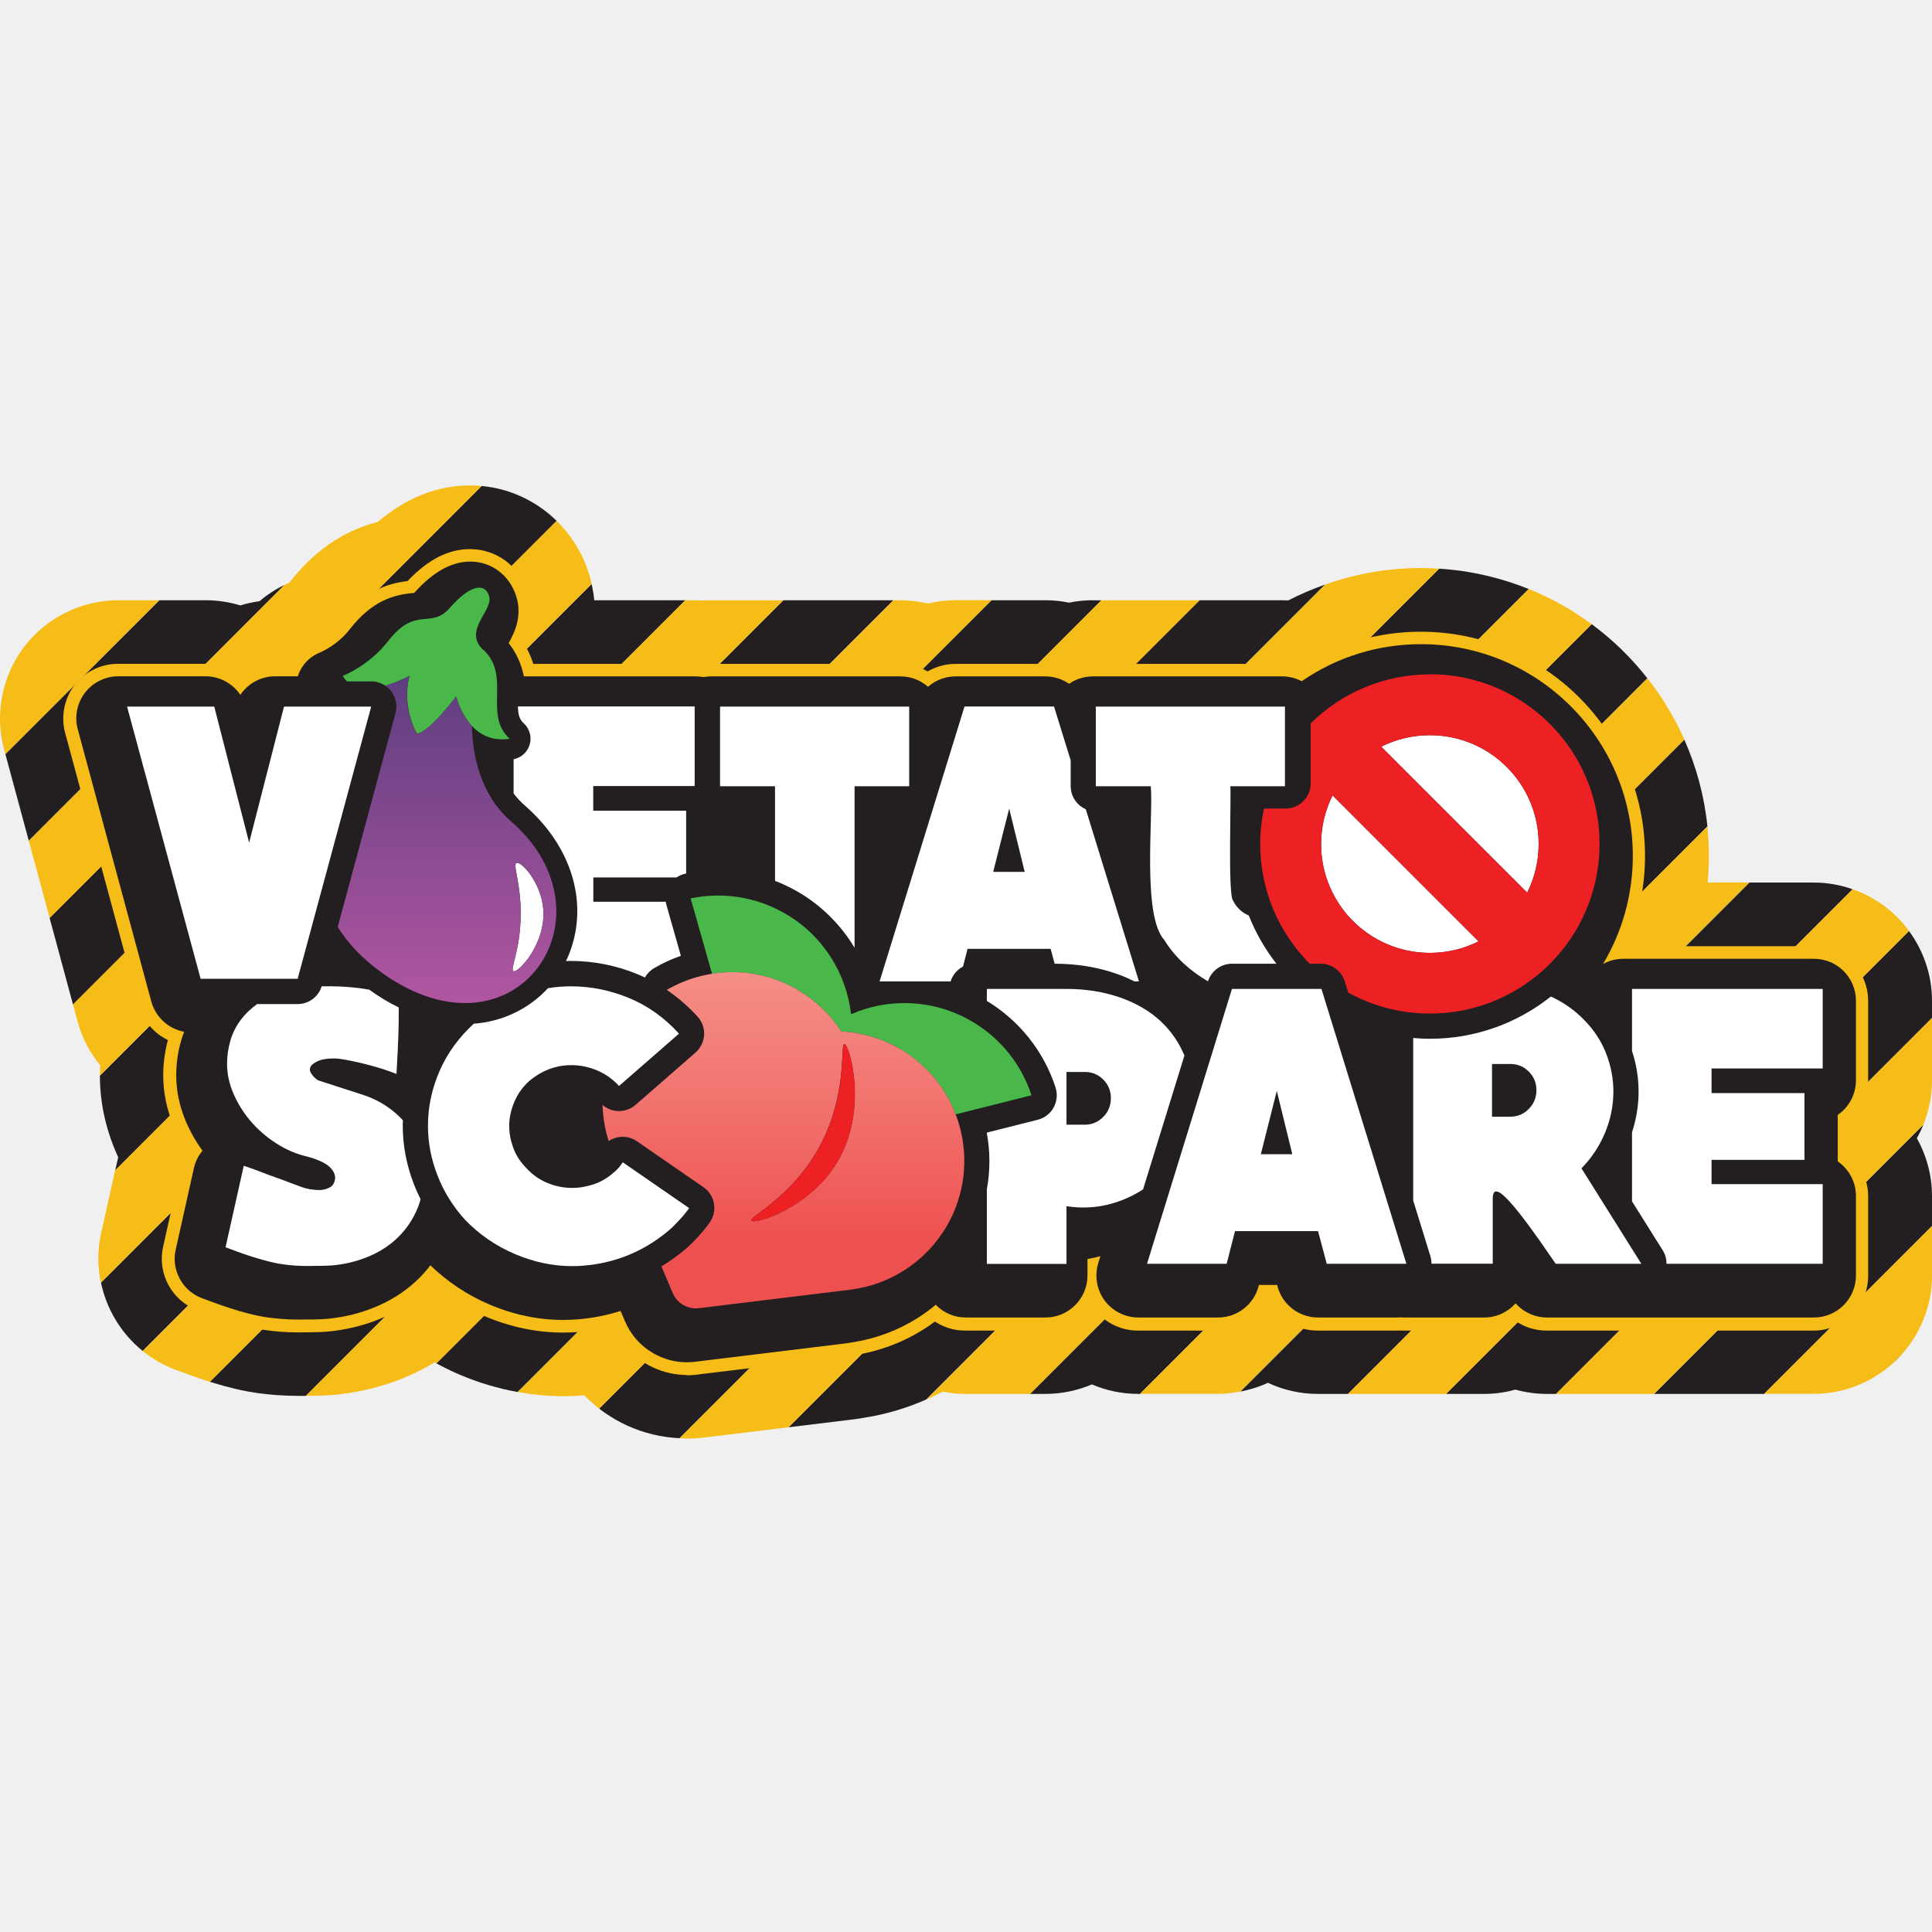
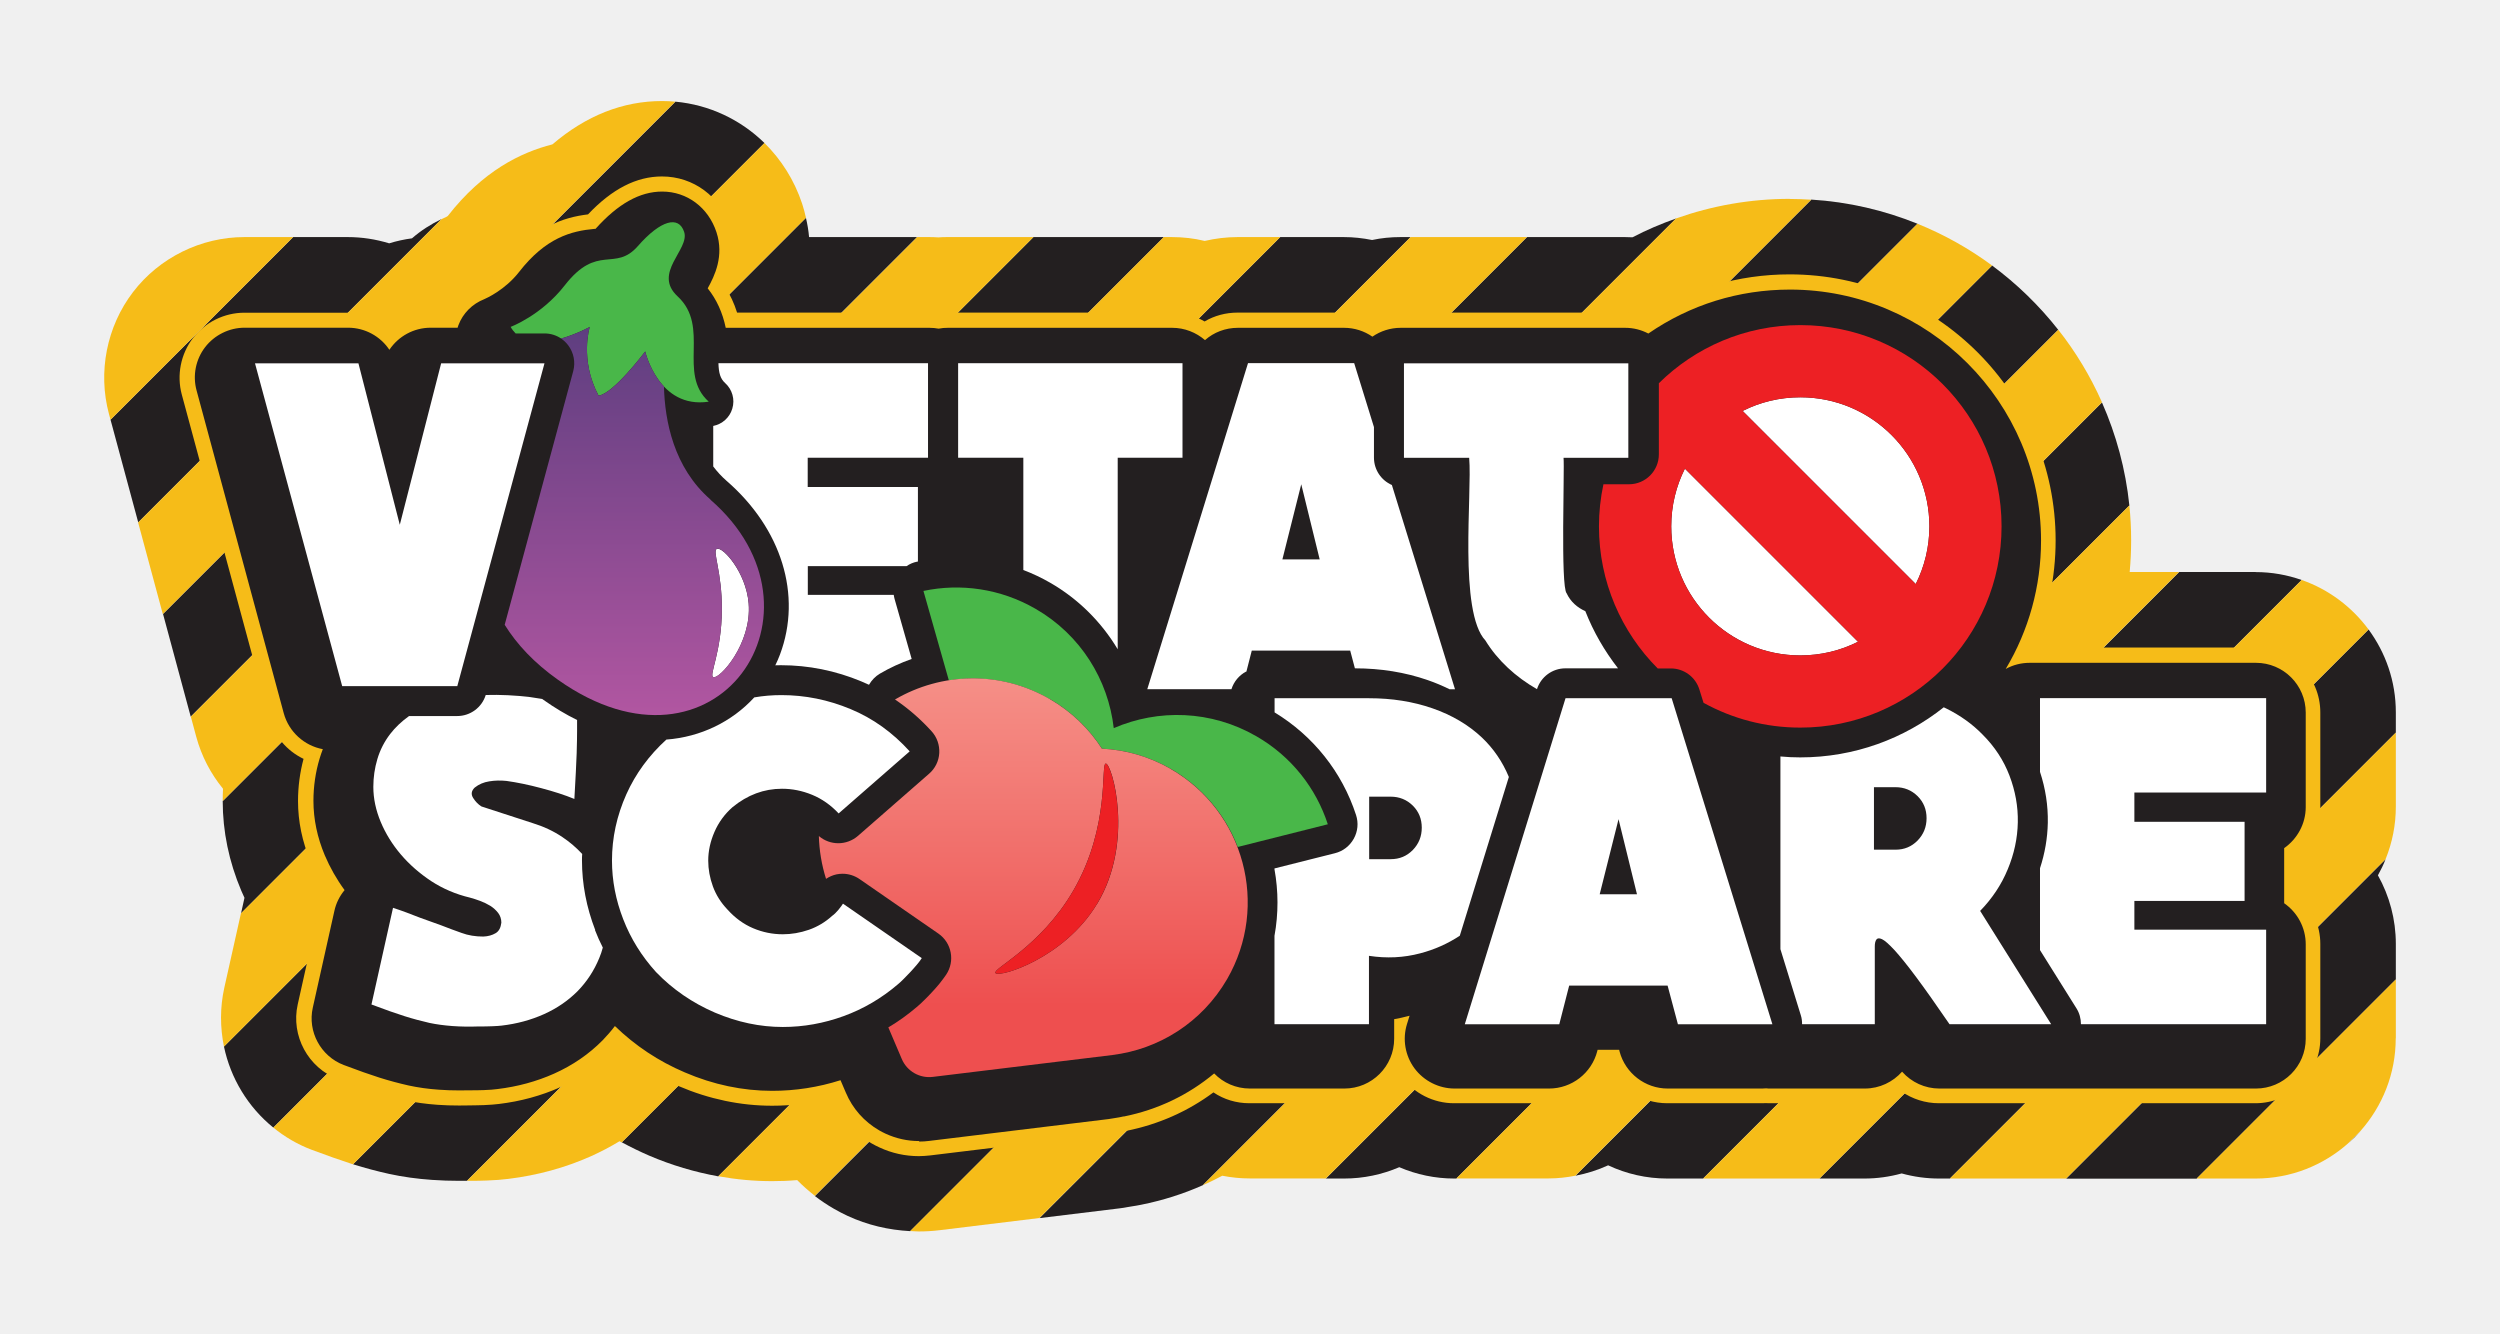
- <svg xmlns="http://www.w3.org/2000/svg" version="1.1" viewBox="0 0 215.43 215.43">
+ <svg xmlns="http://www.w3.org/2000/svg" id="Layer_1" version="1.1" viewBox="0 0 240 128">
  <defs>
    <style>
-       .cls-1 {
+       .st0 {
        fill: #49b749;
      }

-       .cls-2 {
-         fill: url(#linear-gradient-2);
+       .st1 {
+         fill: url(#linear-gradient1);
      }

-       .cls-3 {
+       .st2 {
        fill: #231f20;
      }

-       .cls-4 {
+       .st3 {
+         fill: #231f20;
+       }
+ 
+       .st4 {
        fill: url(#linear-gradient);
      }

-       .cls-5 {
+       .st5 {
        fill: #fff;
      }

-       .cls-6 {
+       .st6 {
        fill: #ed2024;
      }

-       .cls-7 {
+       .st7 {
        fill: #f6bc18;
      }
    </style>
-     <linearGradient id="linear-gradient" x1="87.36" y1="108.41" x2="87.36" y2="145.9" gradientUnits="userSpaceOnUse">
+     <linearGradient id="linear-gradient" x1="99.22" y1="65.12" x2="99.22" y2="103.41" gradientUnits="userSpaceOnUse">
      <stop offset="0" stop-color="#f58f87" />
      <stop offset=".43" stop-color="#f16f6b" />
      <stop offset=".82" stop-color="#ee4f4f" />
    </linearGradient>
-     <linearGradient id="linear-gradient-2" x1="49.85" y1="111.85" x2="49.85" y2="75.37" gradientUnits="userSpaceOnUse">
+     <linearGradient id="linear-gradient1" x1="60.91" y1="68.64" x2="60.91" y2="31.38" gradientUnits="userSpaceOnUse">
      <stop offset="0" stop-color="#b156a1" />
      <stop offset="1" stop-color="#5e3e80" />
    </linearGradient>
  </defs>
  <g>
-     <g id="Artwork">
-       <g>
-         <path class="cls-3" d="M177.48,69.6l-89.55,89.55,7.54-.92c.25-.03.5-.07.74-.12.11-.02.47-.08.47-.08.26-.04.51-.08.83-.15,1.99-.4,3.93-1.01,5.77-1.83l80.41-80.42c-1.79-2.28-3.88-4.32-6.22-6.04Z" />
-         <path class="cls-3" d="M143.66,66.95c-.24-.01-.48-.02-.72-.02h-9.2l-85.09,85.09c.84.45,1.69.87,2.57,1.25,2.13.91,4.3,1.55,6.5,1.95l90.04-90.04c-1.4.5-2.78,1.08-4.11,1.77Z" />
-         <path class="cls-3" d="M160.47,63.41l-93.66,93.66c.57.44,1.17.84,1.8,1.21.42.24.85.46,1.28.66,1.87.86,3.84,1.33,5.88,1.43l94.69-94.69c-3.12-1.26-6.48-2.05-9.99-2.27Z" />
-         <path class="cls-3" d="M215.43,111.6c0-2.91-.96-5.6-2.57-7.79l-51.62,51.62h4.22c1.2,0,2.38-.16,3.51-.48,1.13.31,2.31.48,3.51.48h1.03l41.92-41.92v-1.91Z" />
-         <path class="cls-3" d="M202.25,98.41h-7.18l-56.76,56.76c1.07-.21,2.11-.53,3.07-.98,1.71.8,3.6,1.24,5.57,1.24h3.36l56.27-56.27c-1.36-.48-2.81-.75-4.33-.75Z" />
-         <path class="cls-3" d="M187.81,82.47l-72.96,72.96h1.71c1.84,0,3.59-.38,5.19-1.06,1.62.69,3.38,1.06,5.17,1.06h.2l63.27-63.27c-.35-3.42-1.24-6.67-2.58-9.69Z" />
-         <path class="cls-3" d="M76.42,66.93h-10.16c-.05-.61-.16-1.21-.29-1.81L11.14,119.94c0,2.86.59,5.69,1.74,8.42.1.23.2.45.3.68l-.33,1.46,63.57-63.57Z" />
-         <path class="cls-3" d="M121.86,66.93c-.9,0-1.79.09-2.66.27-.87-.18-1.76-.27-2.66-.27h-5.98L23.4,154.08c1.13.35,2.26.66,3.42.92,1.26.27,2.61.46,4.02.56.84.06,1.7.09,2.55.09.24,0,.48,0,.72,0l88.71-88.71h-.96Z" />
-         <path class="cls-3" d="M215.43,136.71v-3.34c0-2.29-.6-4.5-1.69-6.45.28-.49.52-1,.73-1.52l-30.03,30.03h12.27l18.72-18.72Z" />
-         <path class="cls-3" d="M212.12,150.95l-1.16,1.16c.41-.36.8-.75,1.16-1.16Z" />
-         <path class="cls-3" d="M62.07,58.08c-2.24-2.19-5.17-3.6-8.37-3.89L5.53,102.35l2.61,9.66,53.93-53.93Z" />
-         <path class="cls-3" d="M87.35,66.93L11.26,143.02c.62,2.98,2.26,5.69,4.65,7.62l83.71-83.71h-12.27Z" />
-         <path class="cls-3" d="M31.72,65.23c-1.01.48-1.95,1.09-2.78,1.81-.73.1-1.45.25-2.14.47-1.24-.38-2.55-.58-3.89-.58h-5.14L.6,84.09l2.61,9.66,28.51-28.51Z" />
-       </g>
-       <g>
-         <path class="cls-7" d="M190.41,98.41c.09-.99.14-1.98.14-2.98,0-1.11-.06-2.2-.17-3.28l-63.27,63.27h8.68c.86,0,1.69-.1,2.51-.26l56.76-56.76h-4.65Z" />
-         <path class="cls-7" d="M183.7,75.64l-80.41,80.42c.62-.27,1.23-.57,1.83-.89.84.17,1.7.26,2.57.26h7.17l72.96-72.96c-1.09-2.45-2.47-4.74-4.11-6.82Z" />
-         <path class="cls-7" d="M214.47,125.4c.62-1.54.96-3.21.96-4.93v-6.96l-41.92,41.92h10.93l30.03-30.03Z" />
-         <path class="cls-7" d="M215.43,142.24v-5.54l-18.72,18.72h5.54c3.34,0,6.38-1.26,8.71-3.31l1.16-1.16c2.05-2.33,3.31-5.37,3.31-8.71Z" />
-         <path class="cls-7" d="M158.45,63.34c-3.68,0-7.28.63-10.68,1.84l-90.04,90.04c1.68.3,3.37.46,5.06.46.79,0,1.57-.03,2.36-.09.52.53,1.07,1.02,1.66,1.48l93.66-93.66c-.67-.04-1.34-.07-2.02-.07Z" />
-         <path class="cls-7" d="M206.58,99.16l-56.27,56.27h5.52c.13,0,.25,0,.38,0,.13,0,.25,0,.38,0h4.66l51.62-51.62c-1.56-2.13-3.74-3.76-6.28-4.65Z" />
-         <path class="cls-7" d="M170.47,65.68l-94.69,94.69c.27.01.54.04.82.04.65,0,1.3-.04,1.94-.12l9.39-1.14,89.55-89.55c-2.15-1.59-4.5-2.91-7.01-3.92Z" />
-         <path class="cls-7" d="M65.62,63.8c-.73-2.23-1.97-4.17-3.55-5.72L8.14,112.01l.51,1.89c.49,1.81,1.36,3.47,2.52,4.88-.02.38-.03.76-.03,1.14,0,0,0,.01,0,.02l54.83-54.83c-.1-.44-.21-.88-.35-1.32Z" />
-         <path class="cls-7" d="M13.18,66.93c-4.08,0-7.99,1.93-10.47,5.17-2.48,3.24-3.32,7.52-2.26,11.45l.15.54,17.16-17.16h-4.58Z" />
-         <path class="cls-7" d="M122.82,66.93l-88.71,88.71c.11,0,.21,0,.32,0,.52,0,1.03-.01,1.56-.03.8-.03,1.45-.08,2.04-.16,2.73-.33,5.33-1.04,7.75-2.13.93-.42,1.83-.89,2.69-1.41.07.04.14.07.21.11l85.09-85.09h-10.93Z" />
-         <path class="cls-7" d="M53.69,54.19c-.42-.04-.83-.06-1.26-.06-3.68,0-7.14,1.37-10.3,4.07-3,.76-6.54,2.51-9.83,6.72-.02.02-.06.05-.09.07-.17.07-.33.16-.5.24L3.21,93.75l2.33,8.61,48.16-48.16Z" />
-         <path class="cls-7" d="M79.29,66.93c-.29,0-.58,0-.87.03-.29-.02-.58-.03-.87-.03h-1.14l-63.57,63.57-1.57,7.02c-.41,1.86-.4,3.73-.02,5.51l76.09-76.09h-8.06Z" />
-         <path class="cls-7" d="M106.55,66.93c-1.05,0-2.09.12-3.09.37-1-.24-2.04-.37-3.08-.37h-.76L15.91,150.64c1.06.86,2.26,1.57,3.59,2.07,1.49.56,2.77,1.01,3.8,1.34.03.01.07.02.11.03l87.16-87.16h-4Z" />
-       </g>
-       <path class="cls-7" d="M76.59,153.32c-1.29,0-2.54-.28-3.72-.82-.26-.12-.5-.24-.72-.37-1.69-.97-2.98-2.44-3.74-4.23v-.02c-1.85.47-3.73.71-5.62.71-2.96,0-5.91-.62-8.78-1.84-2.15-.92-4.12-2.13-5.88-3.63-.09.1-.18.19-.27.29-1.4,1.43-3.09,2.58-5,3.44-1.78.8-3.71,1.32-5.75,1.57-.35.05-.81.08-1.41.11-.46.02-.93.02-1.42.03-.28,0-.6.01-.91.01-.69,0-1.38-.02-2.05-.07-1.07-.08-2.09-.22-3.02-.42-.95-.21-1.92-.47-2.89-.78-.91-.29-2.06-.69-3.43-1.21-2.82-1.07-4.45-4.09-3.8-7.03l2.03-9.09c.13-.57.34-1.12.62-1.64-.56-.87-1.05-1.79-1.45-2.73-.78-1.85-1.18-3.76-1.18-5.67,0-1.35.18-2.68.52-3.96-1.58-.76-2.79-2.18-3.26-3.91l-8.2-30.35c-.49-1.82-.1-3.8,1.04-5.3s2.96-2.39,4.84-2.39h9.72c1.44,0,2.81.5,3.89,1.4,1.08-.89,2.45-1.4,3.89-1.4h1.59c.63-1.18,1.67-2.1,2.93-2.58.01,0,1.55-.67,2.66-2.1,2.67-3.42,5.33-4.27,7.63-4.55,2.27-2.4,4.55-3.56,6.95-3.56,2.96,0,5.49,1.88,6.45,4.79.77,2.35.09,4.36-.51,5.6.48.74.85,1.54,1.13,2.41h18.06c.29,0,.58.02.87.06.29-.04.58-.06.87-.06h21.09c1.09,0,2.15.29,3.08.84.93-.54,1.99-.84,3.09-.84h9.98c.93,0,1.84.21,2.66.61.83-.4,1.73-.61,2.66-.61h21.09c.7,0,1.39.12,2.04.35,4.02-2.58,8.65-3.94,13.46-3.94,13.79,0,25.01,11.22,25.01,25.01,0,3.48-.73,6.91-2.12,10.06h20.9c3.36,0,6.1,2.74,6.1,6.1v8.88c0,1.74-.75,3.39-2.03,4.54v3.82c1.28,1.15,2.03,2.8,2.03,4.54v8.88c0,3.36-2.74,6.1-6.1,6.1h-29.76c-1.27,0-2.49-.39-3.51-1.11-1.02.72-2.24,1.11-3.51,1.11h-8.88c-.12,0-.25,0-.38-.01-.13,0-.26.01-.38.01h-8.88c-2.44,0-4.62-1.46-5.58-3.63h0c-.96,2.18-3.13,3.63-5.58,3.63h-8.88c-1.93,0-3.76-.93-4.91-2.48-.1-.13-.19-.26-.27-.4-1.08,1.73-3,2.88-5.18,2.88h-8.88c-1.22,0-2.39-.35-3.38-1.01-2.42,1.8-5.16,3.01-8.18,3.61-.22.04-.38.07-.54.1,0,0-.5.08-.62.1-.07.02-.23.04-.39.06l-16.9,2.06c-.36.04-.72.07-1.08.07Z" />
-       <g>
-         <path class="cls-3" d="M76.59,151.9c-1.08,0-2.14-.23-3.13-.69-.22-.1-.42-.21-.61-.31-1.42-.82-2.51-2.05-3.15-3.55l-.5-1.17c-2.09.66-4.25,1-6.42,1-2.77,0-5.53-.58-8.22-1.73-2.46-1.05-4.67-2.52-6.57-4.36-.36.47-.74.91-1.15,1.33-1.28,1.3-2.82,2.36-4.57,3.14-1.65.74-3.44,1.23-5.33,1.45-.33.04-.75.08-1.29.1-.44.02-.9.02-1.36.02-.31,0-.61.01-.91.01-.66,0-1.32-.02-1.95-.07-1.01-.07-1.96-.2-2.82-.39-.91-.2-1.84-.45-2.76-.75-.89-.28-2.01-.68-3.35-1.18-2.16-.82-3.42-3.14-2.91-5.4l2.03-9.09c.16-.72.49-1.39.96-1.95-.75-1.03-1.37-2.12-1.86-3.28-.71-1.67-1.07-3.4-1.07-5.12,0-1.35.19-2.69.58-3.97.09-.3.19-.6.31-.89-1.74-.32-3.19-1.62-3.67-3.38l-8.2-30.35c-.38-1.4-.08-2.92.8-4.07.88-1.15,2.27-1.84,3.72-1.84h9.72c1.6,0,3.04.81,3.89,2.07.85-1.27,2.29-2.07,3.89-2.07h2.52c.02-.07.05-.14.07-.21.42-1.13,1.31-2.03,2.44-2.46.21-.09,1.96-.87,3.27-2.56,2.51-3.22,4.9-3.86,7.11-4.06.03,0,.05,0,.08,0,2.11-2.36,4.17-3.5,6.27-3.5,2.34,0,4.34,1.5,5.1,3.82.73,2.24-.17,4.09-.83,5.27.84,1.06,1.4,2.29,1.7,3.71h19.15c.29,0,.58.03.87.08.29-.05.58-.08.87-.08h21.09c1.18,0,2.26.44,3.08,1.16.83-.73,1.92-1.16,3.09-1.16h9.98c.98,0,1.9.3,2.66.83.76-.53,1.69-.83,2.66-.83h21.09c.77,0,1.52.19,2.19.54,3.93-2.71,8.51-4.13,13.32-4.13,13.01,0,23.6,10.59,23.6,23.6,0,4.3-1.16,8.44-3.32,12.06.67-.37,1.44-.58,2.26-.58h21.26c2.58,0,4.68,2.1,4.68,4.68v8.88c0,1.56-.79,3-2.03,3.85v5.18c1.24.86,2.03,2.29,2.03,3.85v8.88c0,2.58-2.1,4.68-4.68,4.68h-29.76c-1.35,0-2.63-.58-3.51-1.58-.86.97-2.11,1.58-3.51,1.58h-8.88c-.12,0-.25,0-.38-.02-.13.01-.26.02-.38.02h-8.88c-2.12,0-3.98-1.43-4.52-3.47l-.04-.16h-2.03l-.03.11c-.53,2.07-2.39,3.52-4.53,3.52h-8.88c-1.48,0-2.89-.71-3.77-1.9-.88-1.19-1.14-2.75-.71-4.16l.24-.78s-.08.02-.11.03c-.44.12-.88.21-1.33.29v1.84c0,2.58-2.1,4.68-4.68,4.68h-8.88c-1.32,0-2.51-.54-3.36-1.42-2.42,2.03-5.31,3.41-8.47,4.04h-.07c-.14.04-.28.06-.42.09l-.29.05c-.1.02-.2.04-.3.05-.12.02-.24.04-.36.06l-16.89,2.06c-.3.04-.61.06-.91.06Z" />
-         <path class="cls-5" d="M203.24,119.15v-8.88h-21.26v6.93c.52,1.56.76,3.17.73,4.79-.03,1.44-.27,2.87-.73,4.27v7.7l3.43,5.47c.29.46.42.97.42,1.49h17.41v-8.88h-12.39v-2.71h10.36v-7.44h-10.36v-2.75h12.39Z" />
-         <path class="cls-5" d="M31.67,78.79h9.72l-8.2,30.35h-10.82l-8.2-30.35h9.72l3.89,15.17,3.89-15.17Z" />
-         <path class="cls-5" d="M147.35,110.27l9.47,30.65h-8.88l-.97-3.64h-9.26l-.93,3.64h-8.88l9.47-30.65h9.98ZM144.1,128.7l-1.73-7.06-1.78,7.06h3.51Z" />
-         <path class="cls-1" d="M53.91,72.49c-2.38-2.2,1.16-4.41.62-6.05-.51-1.56-2.21-1.13-4.36,1.33-2.15,2.46-3.78-.28-6.87,3.69-2.2,2.83-5.08,3.9-5.08,3.9.13.24.29.44.47.62h2.71c.56,0,1.11.17,1.56.48,1.48-.42,2.7-1.1,2.7-1.1,0,0-.97,3.08.82,6.46,1.39-.15,4.39-4.16,4.39-4.16,0,0,1.25,5.44,5.97,4.72-2.98-2.67.19-7.02-2.92-9.9Z" />
-         <path class="cls-5" d="M69.45,129.59c-.08.14-.23.33-.42.57-.2.24-.39.43-.59.57-.65.59-1.38,1.03-2.2,1.31-.82.28-1.63.42-2.45.42-.96,0-1.89-.19-2.79-.57-.9-.38-1.71-.96-2.41-1.75-.62-.65-1.08-1.37-1.37-2.18s-.44-1.61-.44-2.43c0-.9.2-1.8.59-2.71.39-.9.96-1.68,1.69-2.32,1.41-1.16,2.96-1.73,4.65-1.73.96,0,1.9.19,2.83.57.93.38,1.76.97,2.49,1.75l6.68-5.83c-1.61-1.78-3.46-3.1-5.56-3.97-2.1-.87-4.26-1.31-6.49-1.31-.86,0-1.71.07-2.56.21-2.1,2.28-5.02,3.72-8.27,3.96-1.63,1.49-2.89,3.2-3.76,5.15-.9,2.02-1.35,4.09-1.35,6.24,0,1.86.35,3.7,1.06,5.52.7,1.82,1.73,3.47,3.09,4.97,1.58,1.63,3.42,2.9,5.54,3.8,2.11.9,4.24,1.35,6.38,1.35,1.94,0,3.85-.34,5.71-1.01,1.86-.68,3.56-1.68,5.11-3,.14-.11.32-.27.53-.49s.42-.43.63-.66c.21-.23.42-.46.61-.7.2-.24.35-.44.46-.61l-7.4-5.11Z" />
-         <path class="cls-5" d="M86.41,98.22c.87.33,1.72.74,2.54,1.21,2.63,1.52,4.8,3.69,6.34,6.25v-18.01h6.09v-8.88h-21.09v8.88h6.13v10.55Z" />
-         <path class="cls-5" d="M46.16,132.06c-.83-2.13-1.25-4.33-1.25-6.53,0-.2,0-.41.02-.61-.54-.59-1.16-1.12-1.86-1.59-.85-.56-1.78-1-2.79-1.31l-4.82-1.56c-.31-.2-.57-.46-.78-.8-.21-.34-.16-.66.15-.97.39-.31.85-.51,1.37-.59.52-.08,1.06-.1,1.63-.04.99.14,2.07.37,3.25.68,1.18.31,2.23.65,3.13,1.01.11-1.92.18-3.35.21-4.29.03-.94.04-1.65.04-2.11v-1.01c-1.06-.52-2.11-1.15-3.14-1.88-.05-.03-.09-.07-.13-.1-.38-.07-.76-.13-1.14-.18-1.39-.17-2.78-.23-4.18-.2-.36,1.17-1.45,1.98-2.68,1.98h-4.52c-.69.5-1.29,1.06-1.77,1.69-.55.72-.95,1.5-1.2,2.35s-.38,1.72-.38,2.62c0,1.1.23,2.2.7,3.3.47,1.1,1.1,2.12,1.9,3.06.8.94,1.75,1.78,2.85,2.49,1.1.72,2.31,1.23,3.64,1.54.31.08.63.19.97.32.34.13.66.28.95.47.3.18.54.41.74.68.2.27.3.57.3.91-.06.48-.24.81-.55.99-.31.18-.69.29-1.14.32-.73,0-1.42-.11-2.05-.34-.63-.23-1.28-.47-1.92-.72l-1.99-.72c-.42-.17-.85-.33-1.27-.49-.42-.15-.85-.3-1.27-.44l-2.03,9.09c1.27.48,2.3.85,3.11,1.1.8.25,1.59.47,2.35.63.65.14,1.37.24,2.16.3.79.06,1.61.07,2.45.04.45,0,.87,0,1.27-.02.39-.01.69-.04.89-.06,1.44-.17,2.77-.53,3.99-1.08,1.23-.55,2.28-1.27,3.15-2.16.87-.89,1.56-1.93,2.05-3.13.13-.32.24-.64.33-.98-.27-.54-.52-1.08-.73-1.64Z" />
-         <path class="cls-5" d="M129.85,104.85c1.15,1.87,2.86,3.43,4.85,4.57.37-1.16,1.45-1.96,2.68-1.96h4.95c-1.27-1.62-2.31-3.43-3.08-5.37-.75-.33-1.39-.89-1.76-1.68-.59-.6-.19-11.75-.3-12.74h6.09v-8.88h-21.09v8.88h6.13c.3,3.31-1.01,14.5,1.54,17.18Z" />
-         <path class="cls-5" d="M176.35,130.27c1.13-1.16,1.99-2.46,2.6-3.91.61-1.45.92-2.92.95-4.42.03-1.49-.23-2.96-.78-4.4-.55-1.44-1.39-2.72-2.52-3.85-.96-.99-2.09-1.8-3.4-2.45-.09-.04-.18-.08-.27-.12-3.71,2.95-8.39,4.71-13.49,4.71-.63,0-1.25-.03-1.86-.09v18.12l1.92,6.22c.08.27.12.55.12.83h6.83v-7.31c0-.28.05-.49.15-.63.1-.14.27-.15.53-.04.25.11.64.45,1.16,1.01.52.56,1.2,1.4,2.03,2.52.83,1.11,1.88,2.6,3.15,4.46h9.55l-6.68-10.65ZM170.47,123.65c-.56.58-1.25.87-2.07.87h-2.03v-5.88h2.03c.82,0,1.51.28,2.07.85.56.56.85,1.25.85,2.07s-.28,1.52-.85,2.09Z" />
-         <path class="cls-5" d="M107.38,107.78l.51-1.98h9.26l.45,1.66c2.43,0,4.73.37,6.84,1.1.72.25,1.4.54,2.05.87h.51l-5.93-19.2c-.99-.43-1.68-1.42-1.68-2.57v-2.87l-1.86-6.01h-9.98l-9.47,30.65h7.92c.22-.72.73-1.31,1.38-1.65ZM112.53,90.16l1.73,7.06h-3.51l1.78-7.06Z" />
-         <path class="cls-5" d="M129.53,113.97c-1.27-1.2-2.82-2.11-4.65-2.75-1.83-.63-3.82-.95-5.96-.95h-8.88v1.34c3.63,2.2,6.35,5.61,7.66,9.65.24.74.16,1.55-.21,2.23s-1.02,1.18-1.77,1.37l-5.68,1.43v.07c.38,2.05.38,4.17,0,6.26v8.31h8.88v-6.43c1.66.25,3.27.18,4.82-.23,1.35-.36,2.6-.91,3.72-1.65l4.61-14.92c-.6-1.44-1.45-2.68-2.54-3.72ZM123.02,124.54c-.56.58-1.25.87-2.07.87h-2.03v-5.88h2.03c.82,0,1.51.28,2.07.85.56.56.85,1.25.85,2.07s-.28,1.52-.85,2.09Z" />
-         <path class="cls-5" d="M57.6,96.23c.54-.22,2.74,2.18,2.98,5.13.32,3.82-2.77,7.17-3.33,6.93-.42-.18.79-2.32.81-6.34.02-3.58-.92-5.53-.47-5.72Z" />
-         <path class="cls-5" d="M71.91,109c.24-.42.59-.79,1.02-1.04.95-.56,1.95-1.02,2.99-1.38l-1.6-5.64c-.04-.13-.06-.26-.08-.39h-8.08v-2.71h9.28c.3-.2.63-.35.99-.42.03,0,.06,0,.08-.02v-7h-10.36v-2.75h11.31v-8.88h-19.71c.03.93.18,1.45.63,1.86.67.6.94,1.54.68,2.41-.25.83-.94,1.45-1.79,1.62v3.81c.36.48.77.93,1.25,1.35,5.18,4.5,7.11,10.75,5.03,16.32-.13.35-.28.69-.44,1.02.18,0,.36-.01.53-.01,2.59,0,5.13.51,7.57,1.53.23.1.46.2.69.31Z" />
-         <path class="cls-5" d="M159.44,106.25c-6.7,0-12.13-5.43-12.13-12.13,0-1.95.46-3.79,1.28-5.43l16.28,16.28c-1.63.82-3.48,1.28-5.43,1.28Z" />
-         <path class="cls-5" d="M170.29,99.54l-16.28-16.28c1.63-.82,3.48-1.28,5.43-1.28,6.7,0,12.13,5.43,12.13,12.13,0,1.95-.46,3.79-1.28,5.43Z" />
-         <path class="cls-1" d="M88.88,110.34c2.06,1.19,3.71,2.8,4.91,4.67,2.22.11,4.45.73,6.5,1.92,2.98,1.72,5.12,4.34,6.26,7.33l8.47-2.13c-1.1-3.37-3.4-6.36-6.72-8.28-4.26-2.46-9.22-2.58-13.4-.76-.52-4.53-3.11-8.77-7.36-11.23-3.31-1.91-7.06-2.41-10.53-1.68l2.39,8.41c3.15-.5,6.49.03,9.47,1.76Z" />
-         <path class="cls-4" d="M100.3,116.93c-2.06-1.19-4.28-1.81-6.5-1.92-1.2-1.87-2.86-3.48-4.91-4.67-4.66-2.69-10.2-2.49-14.54.04,1.24.84,2.39,1.83,3.44,2.99.51.56.77,1.3.72,2.05s-.39,1.45-.96,1.95l-6.68,5.83c-.53.46-1.19.69-1.85.69s-1.31-.23-1.83-.68c.04,1.37.27,2.73.68,4.03.29-.2.63-.34.98-.42.19-.04.38-.06.58-.06.57,0,1.13.18,1.61.51l7.4,5.11c1.26.87,1.59,2.59.74,3.87-.17.25-.37.52-.63.84-.24.29-.49.57-.73.84-.23.24-.46.49-.7.72-.27.27-.51.49-.72.66-.84.71-1.73,1.35-2.65,1.9l1.26,2.97c.49,1.15,1.68,1.84,2.92,1.69l16.89-2.06h-.01c4.35-.54,8.41-3.04,10.78-7.13,3.99-6.92,1.62-15.76-5.29-19.76ZM93.35,129.59c-3.09,5.16-9.25,6.99-9.57,6.52-.28-.42,4.22-2.44,7.3-7.72,3.55-6.09,2.55-11.98,3.07-11.97.57.01,2.71,7.32-.8,13.17Z" />
-         <path class="cls-6" d="M94.16,116.42c.57.01,2.71,7.32-.8,13.17-3.09,5.16-9.25,6.99-9.57,6.52-.28-.42,4.22-2.44,7.3-7.72,3.55-6.09,2.55-11.98,3.07-11.97Z" />
-         <path class="cls-6" d="M159.44,75.2c-5.18,0-9.88,2.09-13.29,5.46v6.69c0,1.55-1.26,2.81-2.81,2.81h-2.4c-.27,1.28-.42,2.6-.42,3.95,0,5.21,2.11,9.93,5.52,13.35h1.23c1.23,0,2.32.8,2.68,1.98l.39,1.25c2.7,1.48,5.8,2.33,9.1,2.33,10.45,0,18.92-8.47,18.92-18.92s-8.47-18.92-18.92-18.92ZM159.44,106.25c-6.7,0-12.13-5.43-12.13-12.13,0-1.95.46-3.79,1.28-5.43l16.28,16.28c-1.63.82-3.48,1.28-5.43,1.28ZM170.29,99.54l-16.28-16.28c1.63-.82,3.48-1.28,5.43-1.28,6.7,0,12.13,5.43,12.13,12.13,0,1.95-.46,3.79-1.28,5.43Z" />
-         <path class="cls-2" d="M57,91.6c-3.47-3.01-4.3-7.41-4.38-10.64-1.32-1.4-1.76-3.29-1.76-3.29,0,0-3.01,4-4.39,4.16-1.8-3.39-.82-6.46-.82-6.46,0,0-1.22.68-2.7,1.09.25.17.48.38.67.62.53.69.71,1.6.48,2.44l-6.44,23.84c1.14,1.84,2.77,3.58,5.01,5.17,14.89,10.54,26.37-6.47,14.33-16.93ZM57.25,108.29c-.42-.18.79-2.32.81-6.34.02-3.58-.92-5.53-.47-5.72.54-.22,2.74,2.18,2.98,5.13.32,3.82-2.77,7.17-3.33,6.93Z" />
-       </g>
-     </g>
+     <path class="st2" d="M191.24,25.49l-91.45,91.45,7.7-.94c.25-.03.51-.07.76-.12.11-.02.48-.08.48-.08.26-.04.52-.08.85-.15,2.03-.41,4.01-1.03,5.89-1.87L197.59,31.66c-1.83-2.33-3.97-4.41-6.35-6.17Z" />
+     <path class="st2" d="M156.71,22.78c-.24-.01-.49-.02-.73-.02h-9.39L59.69,109.66c.85.46,1.73.89,2.63,1.28,2.17.93,4.39,1.58,6.63,1.99L160.91,20.97c-1.43.51-2.84,1.1-4.19,1.81Z" />
+     <path class="st2" d="M173.88,19.17l-95.65,95.65c.58.45,1.2.86,1.84,1.23.43.25.87.47,1.31.68,1.91.88,3.92,1.35,6,1.46L184.08,21.48c-3.19-1.29-6.62-2.1-10.21-2.32Z" />
+     <path class="st2" d="M230,68.38c0-2.98-.98-5.72-2.62-7.95l-52.71,52.71h4.31c1.22,0,2.43-.17,3.58-.49,1.16.32,2.36.49,3.58.49h1.05l42.81-42.81v-1.95Z" />
+     <path class="st2" d="M216.54,54.91h-7.34l-57.96,57.96c1.09-.21,2.15-.54,3.14-1,1.74.82,3.68,1.27,5.69,1.27h3.43l57.46-57.46c-1.39-.49-2.87-.76-4.43-.76Z" />
+     <path class="st2" d="M201.79,38.63l-74.51,74.51h1.75c1.88,0,3.67-.39,5.3-1.09,1.65.71,3.45,1.09,5.28,1.09h.2l64.61-64.61c-.36-3.49-1.27-6.81-2.63-9.89Z" />
+     <path class="st2" d="M88.04,22.76h-10.37c-.05-.62-.16-1.24-.3-1.85l-55.99,55.99c0,2.92.6,5.81,1.78,8.6.1.23.2.46.31.69l-.33,1.49L88.04,22.76Z" />
+     <path class="st2" d="M134.44,22.76c-.92,0-1.83.09-2.72.28-.89-.18-1.8-.28-2.72-.28h-6.1L33.89,111.77c1.15.36,2.31.67,3.49.93,1.28.28,2.66.47,4.1.57.86.06,1.73.09,2.61.09.24,0,.49,0,.74,0L135.42,22.76h-.98Z" />
+     <path class="st2" d="M230,94.02v-3.41c0-2.34-.61-4.6-1.72-6.58.28-.5.53-1.02.74-1.55l-30.67,30.67h12.53l19.12-19.12Z" />
+     <path class="st2" d="M226.62,108.57l-1.19,1.19c.42-.37.82-.77,1.19-1.19Z" />
+     <path class="st2" d="M73.39,13.73c-2.29-2.24-5.28-3.67-8.55-3.97L15.65,58.94l2.66,9.86L73.39,13.73Z" />
+     <path class="st2" d="M99.21,22.76L21.5,100.47c.64,3.05,2.31,5.81,4.74,7.78L111.73,22.76h-12.53Z" />
+     <path class="st2" d="M42.39,21.03c-1.03.49-1.99,1.11-2.84,1.85-.75.1-1.48.26-2.19.48-1.27-.39-2.61-.6-3.97-.6h-5.25l-17.53,17.53,2.66,9.86,29.12-29.12Z" />
+   </g>
+   <g>
+     <path class="st7" d="M204.45,54.91c.09-1.01.14-2.02.14-3.04,0-1.13-.06-2.25-.17-3.35l-64.61,64.61h8.86c.88,0,1.73-.1,2.56-.26l57.96-57.96h-4.75Z" />
+     <path class="st7" d="M197.59,31.66l-82.12,82.12c.63-.28,1.26-.58,1.87-.91.86.17,1.74.26,2.62.26h7.32l74.51-74.51c-1.11-2.5-2.52-4.84-4.2-6.97Z" />
+     <path class="st7" d="M229.02,82.47c.64-1.58.98-3.28.98-5.03v-7.11l-42.81,42.81h11.16l30.67-30.67Z" />
+     <path class="st7" d="M230,99.67v-5.65l-19.12,19.12h5.65c3.41,0,6.52-1.28,8.89-3.38l1.19-1.19c2.1-2.38,3.38-5.48,3.38-8.89Z" />
+     <path class="st7" d="M171.81,19.09c-3.76,0-7.43.65-10.91,1.88l-91.95,91.95c1.71.31,3.44.47,5.17.47.8,0,1.61-.03,2.41-.1.53.54,1.1,1.04,1.7,1.51L173.88,19.17c-.68-.04-1.37-.07-2.06-.07Z" />
+     <path class="st7" d="M220.96,55.68l-57.46,57.46h5.63c.13,0,.26,0,.39,0,.13,0,.26,0,.39,0h4.76l52.71-52.71c-1.6-2.17-3.82-3.84-6.41-4.75Z" />
+     <path class="st7" d="M184.08,21.48l-96.7,96.7c.28.01.55.04.83.04.66,0,1.33-.04,1.98-.12l9.59-1.17L191.24,25.49c-2.19-1.62-4.6-2.97-7.16-4.01Z" />
+     <path class="st7" d="M77.01,19.57c-.75-2.27-2.01-4.25-3.62-5.84l-55.07,55.07.52,1.93c.5,1.85,1.39,3.55,2.57,4.99-.02.39-.03.77-.03,1.16,0,0,0,.01,0,.02l55.99-55.99c-.1-.45-.21-.9-.36-1.34Z" />
+     <path class="st7" d="M23.46,22.76c-4.16,0-8.16,1.97-10.69,5.28-2.53,3.31-3.39,7.68-2.31,11.7l.15.55,17.53-17.53h-4.68Z" />
+     <path class="st7" d="M135.42,22.76L44.83,113.36c.11,0,.21,0,.32,0,.53,0,1.05-.01,1.59-.03.81-.03,1.48-.08,2.08-.16,2.78-.34,5.44-1.07,7.91-2.17.95-.43,1.87-.91,2.74-1.44.07.04.14.07.22.11L146.59,22.76h-11.16Z" />
+     <path class="st7" d="M64.83,9.76c-.42-.04-.85-.06-1.28-.06-3.76,0-7.29,1.4-10.52,4.16-3.06.78-6.68,2.56-10.04,6.87-.02.02-.06.05-.1.07-.17.07-.34.16-.51.24l-29.12,29.12,2.37,8.79L64.83,9.76Z" />
+     <path class="st7" d="M90.97,22.76c-.29,0-.59,0-.88.03-.3-.02-.59-.03-.88-.03h-1.16L23.13,87.68l-1.6,7.16c-.42,1.9-.4,3.81-.03,5.63L99.21,22.76h-8.24Z" />
+     <path class="st7" d="M118.81,22.76c-1.07,0-2.13.13-3.16.37-1.02-.25-2.08-.37-3.15-.37h-.78L26.24,108.25c1.08.88,2.31,1.61,3.66,2.12,1.52.57,2.83,1.03,3.88,1.37.04.01.07.02.11.03L122.9,22.76h-4.08Z" />
+   </g>
+   <path class="st7" d="M88.22,110.99c-1.32,0-2.6-.28-3.8-.84-.27-.12-.51-.25-.74-.38-1.72-1-3.05-2.49-3.82-4.32v-.02c-1.89.48-3.81.72-5.74.72-3.02,0-6.04-.63-8.96-1.88-2.2-.94-4.21-2.18-6-3.7-.09.1-.19.2-.28.29-1.43,1.46-3.15,2.64-5.11,3.52-1.82.81-3.79,1.35-5.87,1.6-.36.05-.83.08-1.44.11-.47.02-.95.02-1.45.03-.29,0-.61.01-.93.01-.7,0-1.41-.02-2.09-.07-1.1-.08-2.13-.22-3.08-.43-.97-.22-1.96-.48-2.95-.79-.93-.29-2.1-.71-3.5-1.23-2.88-1.09-4.55-4.18-3.88-7.18l2.07-9.28c.13-.58.35-1.15.64-1.67-.58-.89-1.07-1.82-1.48-2.79-.8-1.89-1.2-3.84-1.2-5.79,0-1.38.18-2.73.53-4.05-1.61-.77-2.85-2.22-3.32-3.99l-8.37-30.99c-.5-1.86-.1-3.88,1.07-5.41s3.02-2.44,4.94-2.44h9.93c1.47,0,2.87.52,3.97,1.43,1.1-.91,2.5-1.43,3.97-1.43h1.62c.65-1.2,1.71-2.14,3-2.64.01,0,1.58-.69,2.71-2.15,2.72-3.5,5.44-4.36,7.79-4.65,2.32-2.45,4.65-3.64,7.1-3.64,3.02,0,5.61,1.92,6.58,4.89.79,2.4.09,4.45-.52,5.72.49.75.87,1.57,1.15,2.46h18.44c.29,0,.59.02.88.06.29-.04.59-.06.88-.06h21.54c1.11,0,2.2.3,3.14.85.95-.56,2.04-.85,3.16-.85h10.19c.95,0,1.88.21,2.72.62.84-.41,1.77-.62,2.72-.62h21.54c.71,0,1.42.12,2.08.36,4.1-2.64,8.84-4.03,13.75-4.03,14.09,0,25.54,11.46,25.54,25.54,0,3.56-.74,7.06-2.16,10.28h21.34c3.43,0,6.23,2.79,6.23,6.23v9.06c0,1.78-.76,3.46-2.07,4.63v3.9c1.31,1.18,2.07,2.86,2.07,4.63v9.07c0,3.43-2.79,6.23-6.23,6.23h-30.39c-1.29,0-2.55-.4-3.59-1.13-1.04.73-2.29,1.13-3.58,1.13h-9.06c-.13,0-.26,0-.39-.01-.13,0-.26.01-.39.01h-9.07c-2.49,0-4.71-1.49-5.7-3.71h0c-.98,2.23-3.2,3.71-5.7,3.71h-9.07c-1.97,0-3.84-.95-5.01-2.53-.1-.13-.19-.27-.28-.41-1.1,1.76-3.06,2.94-5.29,2.94h-9.06c-1.25,0-2.44-.36-3.45-1.04-2.47,1.83-5.27,3.07-8.35,3.69-.23.05-.39.07-.56.1,0,0-.51.09-.63.1-.07.02-.23.04-.39.06l-17.26,2.1c-.37.04-.74.07-1.11.07Z" />
+   <g>
+     <path class="st3" d="M88.22,109.54c-1.11,0-2.18-.24-3.19-.7-.23-.11-.43-.21-.62-.32-1.45-.84-2.56-2.09-3.21-3.63l-.51-1.19c-2.14.68-4.34,1.02-6.56,1.02-2.83,0-5.65-.59-8.39-1.77-2.52-1.07-4.77-2.57-6.71-4.45-.36.48-.76.93-1.17,1.36-1.31,1.33-2.88,2.41-4.67,3.21-1.68.75-3.51,1.25-5.44,1.48-.34.05-.76.08-1.32.1-.45.02-.92.02-1.39.02-.31,0-.62.01-.93.01-.67,0-1.35-.02-1.99-.07-1.03-.07-2-.21-2.88-.4-.93-.21-1.87-.46-2.82-.76-.9-.29-2.06-.69-3.42-1.21-2.21-.84-3.49-3.21-2.97-5.51l2.07-9.28c.16-.74.5-1.42.98-2-.77-1.05-1.4-2.17-1.9-3.34-.72-1.71-1.09-3.47-1.09-5.23,0-1.38.2-2.75.59-4.05.09-.31.2-.61.31-.91-1.78-.33-3.26-1.66-3.75-3.45l-8.37-30.99c-.39-1.43-.08-2.98.82-4.15.9-1.17,2.32-1.87,3.79-1.87h9.93c1.63,0,3.1.82,3.97,2.12.87-1.3,2.34-2.12,3.97-2.12h2.58c.02-.07.05-.15.07-.22.43-1.16,1.34-2.07,2.49-2.52.21-.09,2-.89,3.34-2.61,2.56-3.29,5.01-3.94,7.26-4.14.03,0,.05,0,.08,0,2.16-2.41,4.25-3.58,6.4-3.58,2.39,0,4.43,1.53,5.21,3.9.75,2.29-.17,4.18-.84,5.39.86,1.08,1.43,2.34,1.73,3.79h19.56c.3,0,.59.03.88.08.29-.06.59-.08.88-.08h21.54c1.2,0,2.3.45,3.15,1.18.85-.75,1.96-1.18,3.16-1.18h10.19c1,0,1.94.31,2.72.85.78-.54,1.72-.85,2.72-.85h21.54c.79,0,1.55.19,2.23.55,4.02-2.77,8.69-4.22,13.6-4.22,13.29,0,24.1,10.81,24.1,24.1,0,4.39-1.18,8.62-3.39,12.32.68-.38,1.47-.59,2.31-.59h21.71c2.64,0,4.78,2.14,4.78,4.78v9.07c0,1.6-.81,3.06-2.07,3.94v5.29c1.27.88,2.07,2.34,2.07,3.94v9.07c0,2.64-2.14,4.78-4.78,4.78h-30.39c-1.38,0-2.68-.6-3.58-1.62-.88.99-2.16,1.62-3.58,1.62h-9.07c-.13,0-.25,0-.39-.02-.13.01-.26.02-.39.02h-9.07c-2.16,0-4.06-1.46-4.62-3.55l-.04-.17h-2.07l-.03.12c-.54,2.12-2.45,3.6-4.63,3.6h-9.07c-1.51,0-2.95-.73-3.85-1.94-.9-1.22-1.17-2.8-.72-4.25l.25-.8s-.08.02-.12.03c-.45.12-.9.22-1.36.3v1.88c0,2.64-2.14,4.78-4.78,4.78h-9.07c-1.34,0-2.56-.55-3.43-1.45-2.48,2.07-5.42,3.48-8.65,4.13h-.07c-.14.04-.29.06-.43.09l-.3.05c-.1.02-.21.04-.31.05-.12.02-.25.04-.37.06l-17.25,2.1c-.31.04-.62.06-.93.06Z" />
+     <path class="st5" d="M217.55,76.09v-9.07h-21.71v7.08c.53,1.6.78,3.24.75,4.89-.03,1.47-.28,2.93-.75,4.36v7.86l3.5,5.59c.29.46.43.99.43,1.52h17.78v-9.07h-12.65v-2.76h10.58v-7.6h-10.58v-2.81h12.65Z" />
+     <path class="st5" d="M42.34,34.88h9.93l-8.37,30.99h-11.05l-8.37-30.99h9.93l3.97,15.5,3.97-15.5Z" />
+     <path class="st5" d="M160.48,67.03l9.67,31.3h-9.07l-.99-3.71h-9.45l-.95,3.71h-9.07l9.67-31.3h10.19ZM157.15,85.85l-1.77-7.21-1.81,7.21h3.58Z" />
+     <path class="st0" d="M65.05,28.45c-2.43-2.25,1.18-4.5.63-6.18-.52-1.6-2.25-1.15-4.45,1.36-2.2,2.51-3.86-.29-7.02,3.77-2.25,2.89-5.19,3.98-5.19,3.98.14.25.3.45.48.63h2.77c.58,0,1.13.17,1.6.49,1.51-.43,2.75-1.12,2.75-1.12,0,0-1,3.14.84,6.6,1.41-.16,4.48-4.24,4.48-4.24,0,0,1.28,5.55,6.1,4.82-3.04-2.72.19-7.17-2.99-10.11Z" />
+     <path class="st5" d="M80.92,86.76c-.09.14-.23.34-.43.58-.2.24-.4.44-.6.58-.66.6-1.41,1.05-2.24,1.34-.84.29-1.67.43-2.5.43-.98,0-1.93-.19-2.85-.58-.92-.39-1.74-.99-2.46-1.79-.63-.66-1.1-1.4-1.4-2.22s-.45-1.65-.45-2.48c0-.92.2-1.84.6-2.76.4-.92.98-1.71,1.73-2.37,1.44-1.18,3.02-1.77,4.75-1.77.98,0,1.94.19,2.89.58.95.39,1.8.99,2.55,1.79l6.82-5.96c-1.64-1.81-3.53-3.17-5.68-4.06-2.14-.89-4.35-1.34-6.63-1.34-.88,0-1.75.07-2.61.22-2.14,2.33-5.13,3.8-8.44,4.05-1.67,1.52-2.95,3.27-3.84,5.25-.92,2.06-1.38,4.18-1.38,6.37,0,1.9.36,3.78,1.08,5.63.72,1.86,1.77,3.55,3.15,5.07,1.61,1.67,3.5,2.96,5.65,3.89,2.16.92,4.33,1.38,6.52,1.38,1.99,0,3.93-.35,5.83-1.04,1.9-.69,3.64-1.71,5.22-3.06.14-.11.32-.28.54-.5s.43-.44.65-.67c.22-.23.42-.47.63-.71.2-.24.36-.45.47-.63l-7.55-5.22Z" />
+     <path class="st5" d="M98.24,54.72c.89.34,1.76.75,2.59,1.23,2.69,1.55,4.91,3.77,6.47,6.38v-18.39h6.22v-9.07h-21.54v9.07h6.26v10.77Z" />
+     <path class="st5" d="M57.14,89.28c-.84-2.18-1.27-4.42-1.27-6.67,0-.21,0-.42.02-.63-.56-.6-1.18-1.14-1.9-1.62-.86-.58-1.81-1.02-2.85-1.34l-4.92-1.6c-.32-.2-.58-.47-.8-.82-.22-.35-.17-.68.15-.99.4-.32.87-.52,1.4-.6.53-.09,1.09-.1,1.66-.04,1.01.14,2.12.37,3.32.69,1.21.32,2.27.66,3.19,1.04.11-1.96.19-3.42.22-4.38.03-.96.04-1.68.04-2.16v-1.04c-1.08-.53-2.15-1.17-3.21-1.92-.05-.03-.09-.07-.14-.1-.39-.07-.78-.13-1.16-.18-1.41-.17-2.84-.24-4.26-.2-.37,1.2-1.48,2.02-2.74,2.02h-4.62c-.71.51-1.32,1.08-1.81,1.72-.56.73-.97,1.53-1.23,2.4s-.39,1.76-.39,2.68c0,1.12.24,2.24.71,3.37.47,1.12,1.12,2.17,1.94,3.13.82.96,1.79,1.81,2.91,2.55,1.12.73,2.36,1.26,3.71,1.58.32.09.65.19.99.32.35.13.67.29.97.47.3.19.55.42.76.69.2.27.3.58.3.93-.06.49-.24.83-.56,1.01-.32.19-.71.3-1.17.32-.75,0-1.45-.11-2.09-.35-.65-.23-1.3-.47-1.96-.73l-2.03-.73c-.43-.17-.86-.34-1.3-.5-.43-.16-.86-.31-1.29-.45l-2.07,9.28c1.29.49,2.35.86,3.17,1.12.82.26,1.62.47,2.4.65.66.14,1.4.24,2.2.3.81.06,1.64.07,2.5.04.46,0,.89,0,1.3-.02.4-.01.7-.04.91-.06,1.47-.17,2.83-.54,4.08-1.1,1.25-.56,2.32-1.3,3.22-2.2.89-.91,1.59-1.97,2.09-3.19.13-.32.25-.65.34-1-.28-.55-.53-1.11-.75-1.68Z" />
+     <path class="st5" d="M142.6,61.49c1.17,1.91,2.92,3.51,4.95,4.67.38-1.19,1.48-2,2.73-2h5.05c-1.29-1.66-2.36-3.5-3.14-5.49-.77-.34-1.42-.91-1.79-1.71-.6-.61-.19-12-.3-13.01h6.22v-9.07h-21.54v9.07h6.26c.3,3.38-1.03,14.81,1.57,17.55Z" />
+     <path class="st5" d="M190.09,87.45c1.15-1.18,2.04-2.51,2.65-3.99.62-1.48.94-2.99.97-4.51.03-1.53-.24-3.02-.8-4.49-.56-1.47-1.42-2.78-2.57-3.93-.98-1.01-2.14-1.84-3.47-2.5-.09-.04-.18-.08-.27-.13-3.79,3.01-8.57,4.81-13.78,4.81-.64,0-1.28-.03-1.9-.09v18.5l1.96,6.35c.09.28.12.56.12.85h6.98v-7.47c0-.29.05-.5.15-.65.1-.14.28-.16.54-.04.26.12.65.46,1.19,1.04.53.58,1.22,1.43,2.07,2.57.85,1.14,1.92,2.65,3.22,4.55h9.76l-6.82-10.88ZM184.09,80.69c-.58.59-1.28.88-2.12.88h-2.07v-6h2.07c.83,0,1.54.29,2.12.86.58.58.86,1.28.86,2.12s-.29,1.55-.86,2.14Z" />
+     <path class="st5" d="M119.65,64.49l.52-2.03h9.45l.45,1.7c2.48,0,4.83.38,6.99,1.13.73.25,1.43.55,2.1.88h.52l-6.06-19.61c-1.01-.44-1.72-1.45-1.72-2.63v-2.93l-1.9-6.14h-10.19l-9.67,31.3h8.08c.23-.73.74-1.34,1.41-1.69ZM124.92,46.49l1.77,7.21h-3.58l1.81-7.21Z" />
+     <path class="st5" d="M142.27,70.81c-1.29-1.22-2.88-2.16-4.75-2.81-1.87-.65-3.9-.97-6.09-.97h-9.07v1.36c3.71,2.25,6.48,5.73,7.82,9.85.25.76.17,1.58-.22,2.28s-1.04,1.2-1.81,1.39l-5.8,1.46v.08c.38,2.09.39,4.26,0,6.39v8.48h9.07v-6.56c1.7.26,3.34.18,4.92-.24,1.38-.36,2.65-.93,3.8-1.69l4.71-15.24c-.61-1.47-1.48-2.74-2.6-3.8ZM135.63,81.6c-.58.59-1.28.88-2.12.88h-2.07v-6h2.07c.83,0,1.54.29,2.12.86.58.58.86,1.28.86,2.12s-.29,1.55-.86,2.14Z" />
+     <path class="st5" d="M68.82,52.69c.55-.23,2.8,2.23,3.05,5.24.32,3.9-2.83,7.33-3.4,7.08-.43-.19.81-2.37.83-6.48.02-3.65-.94-5.65-.48-5.84Z" />
+     <path class="st5" d="M83.43,65.73c.25-.43.6-.8,1.04-1.06.97-.57,2-1.04,3.05-1.41l-1.64-5.76c-.04-.13-.06-.26-.08-.39h-8.25v-2.76h9.48c.3-.21.65-.36,1.01-.43.03,0,.06,0,.08-.02v-7.15h-10.58v-2.81h11.55v-9.07h-20.12c.03.95.18,1.48.64,1.9.69.62.96,1.58.69,2.46-.25.85-.96,1.49-1.83,1.66v3.89c.37.49.79.95,1.28,1.38,5.29,4.59,7.26,10.98,5.13,16.67-.13.36-.29.7-.45,1.04.18,0,.36-.01.54-.01,2.64,0,5.24.52,7.73,1.56.24.1.47.21.7.31Z" />
+     <path class="st5" d="M172.83,62.92c-6.84,0-12.39-5.55-12.39-12.39,0-1.99.47-3.87,1.31-5.54l16.62,16.62c-1.67.84-3.55,1.31-5.54,1.31Z" />
+     <path class="st5" d="M183.91,56.07l-16.62-16.62c1.67-.84,3.55-1.31,5.54-1.31,6.84,0,12.39,5.55,12.39,12.39,0,1.99-.47,3.87-1.31,5.54Z" />
+     <path class="st0" d="M100.77,67.1c2.1,1.21,3.79,2.86,5.02,4.77,2.27.11,4.54.75,6.64,1.96,3.04,1.76,5.22,4.44,6.39,7.48l8.65-2.18c-1.12-3.44-3.47-6.5-6.86-8.45-4.35-2.51-9.41-2.63-13.69-.78-.53-4.63-3.17-8.96-7.52-11.46-3.38-1.95-7.21-2.46-10.75-1.71l2.44,8.59c3.22-.51,6.63.03,9.67,1.79Z" />
+     <path class="st4" d="M112.42,73.83c-2.1-1.21-4.37-1.85-6.64-1.96-1.23-1.91-2.92-3.56-5.02-4.77-4.76-2.75-10.41-2.54-14.84.05,1.27.86,2.44,1.87,3.51,3.05.52.57.78,1.32.74,2.09s-.4,1.49-.98,1.99l-6.82,5.96c-.54.47-1.22.71-1.89.71s-1.33-.23-1.87-.69c.04,1.4.27,2.78.69,4.11.3-.2.64-.35,1-.43.2-.04.39-.06.59-.06.58,0,1.15.18,1.64.52l7.55,5.22c1.29.89,1.62,2.65.75,3.95-.17.25-.38.53-.64.86-.24.3-.5.58-.75.85-.23.25-.47.5-.71.73-.28.28-.52.5-.74.68-.86.73-1.76,1.38-2.71,1.94l1.29,3.03c.5,1.18,1.72,1.88,2.99,1.72l17.25-2.1h-.02c4.45-.55,8.59-3.11,11.01-7.28,4.08-7.06,1.66-16.1-5.41-20.18ZM105.33,86.75c-3.16,5.27-9.45,7.14-9.77,6.66-.29-.43,4.31-2.49,7.46-7.88,3.62-6.22,2.61-12.24,3.14-12.23.59.01,2.77,7.47-.82,13.45Z" />
+     <path class="st6" d="M106.15,73.3c.59.01,2.77,7.47-.82,13.45-3.16,5.27-9.45,7.14-9.77,6.66-.29-.43,4.31-2.49,7.46-7.88,3.62-6.22,2.61-12.24,3.14-12.23Z" />
+     <path class="st6" d="M172.83,31.21c-5.29,0-10.09,2.13-13.58,5.58v6.83c0,1.58-1.28,2.87-2.87,2.87h-2.45c-.28,1.3-.43,2.65-.43,4.04,0,5.32,2.15,10.14,5.64,13.64h1.26c1.26,0,2.37.82,2.74,2.02l.4,1.28c2.76,1.52,5.92,2.38,9.29,2.38,10.67,0,19.32-8.65,19.32-19.32s-8.65-19.32-19.32-19.32ZM172.83,62.92c-6.84,0-12.39-5.55-12.39-12.39,0-1.99.47-3.87,1.31-5.54l16.62,16.62c-1.67.84-3.55,1.31-5.54,1.31ZM183.91,56.07l-16.62-16.62c1.67-.84,3.55-1.31,5.54-1.31,6.84,0,12.39,5.55,12.39,12.39,0,1.99-.47,3.87-1.31,5.54Z" />
+     <path class="st1" d="M68.21,47.96c-3.54-3.07-4.39-7.57-4.47-10.86-1.35-1.43-1.8-3.36-1.8-3.36,0,0-3.07,4.09-4.48,4.24-1.83-3.46-.84-6.6-.84-6.6,0,0-1.24.69-2.76,1.12.26.17.49.39.68.64.54.71.72,1.63.49,2.49l-6.58,24.35c1.17,1.88,2.83,3.66,5.12,5.28,15.21,10.76,26.93-6.61,14.63-17.29ZM68.47,65c-.43-.19.81-2.37.83-6.48.02-3.65-.94-5.65-.48-5.84.55-.23,2.8,2.23,3.05,5.24.32,3.9-2.83,7.33-3.4,7.08Z" />
  </g>
</svg>
